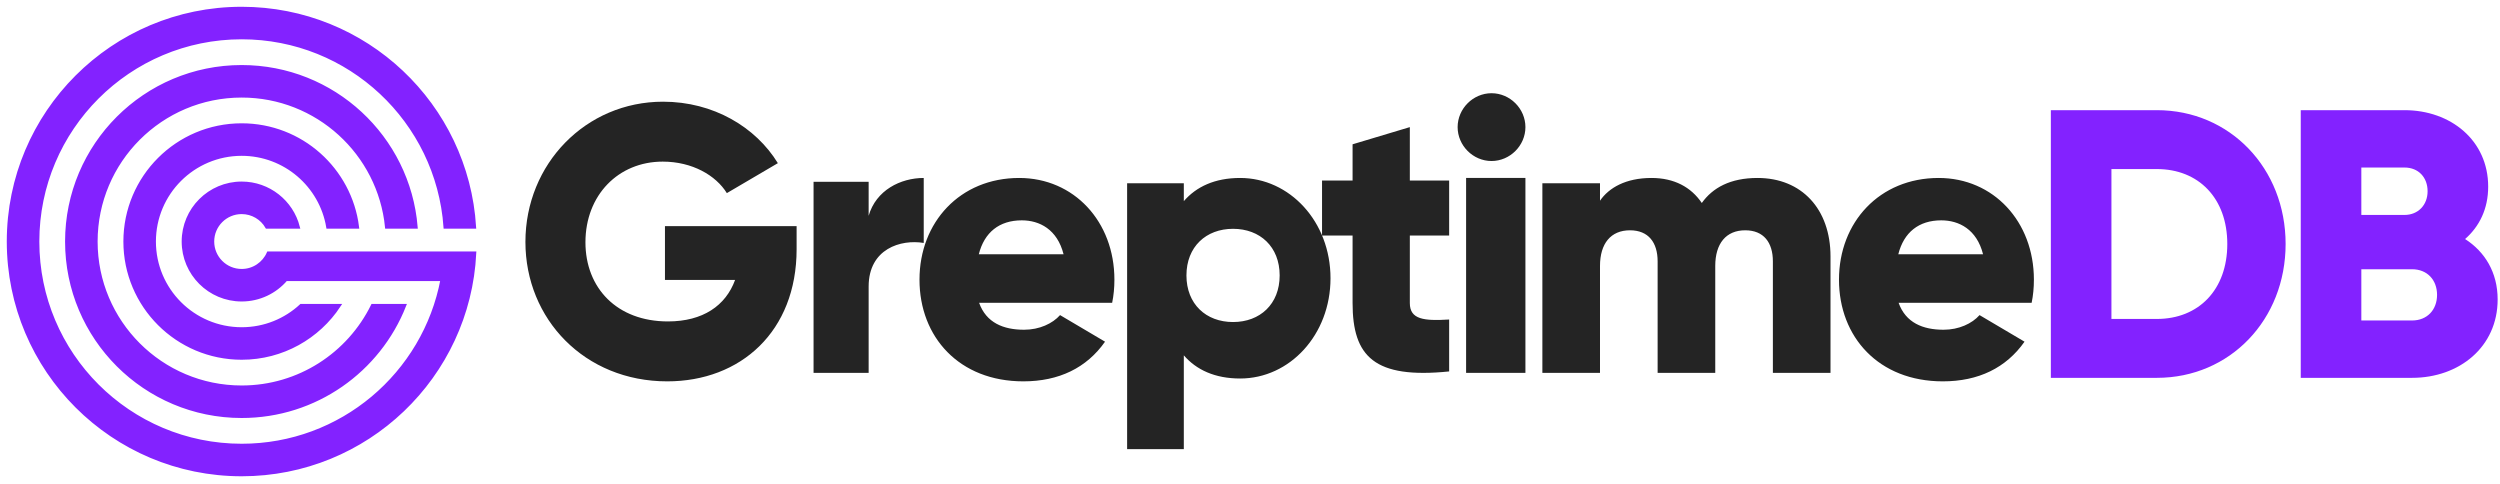
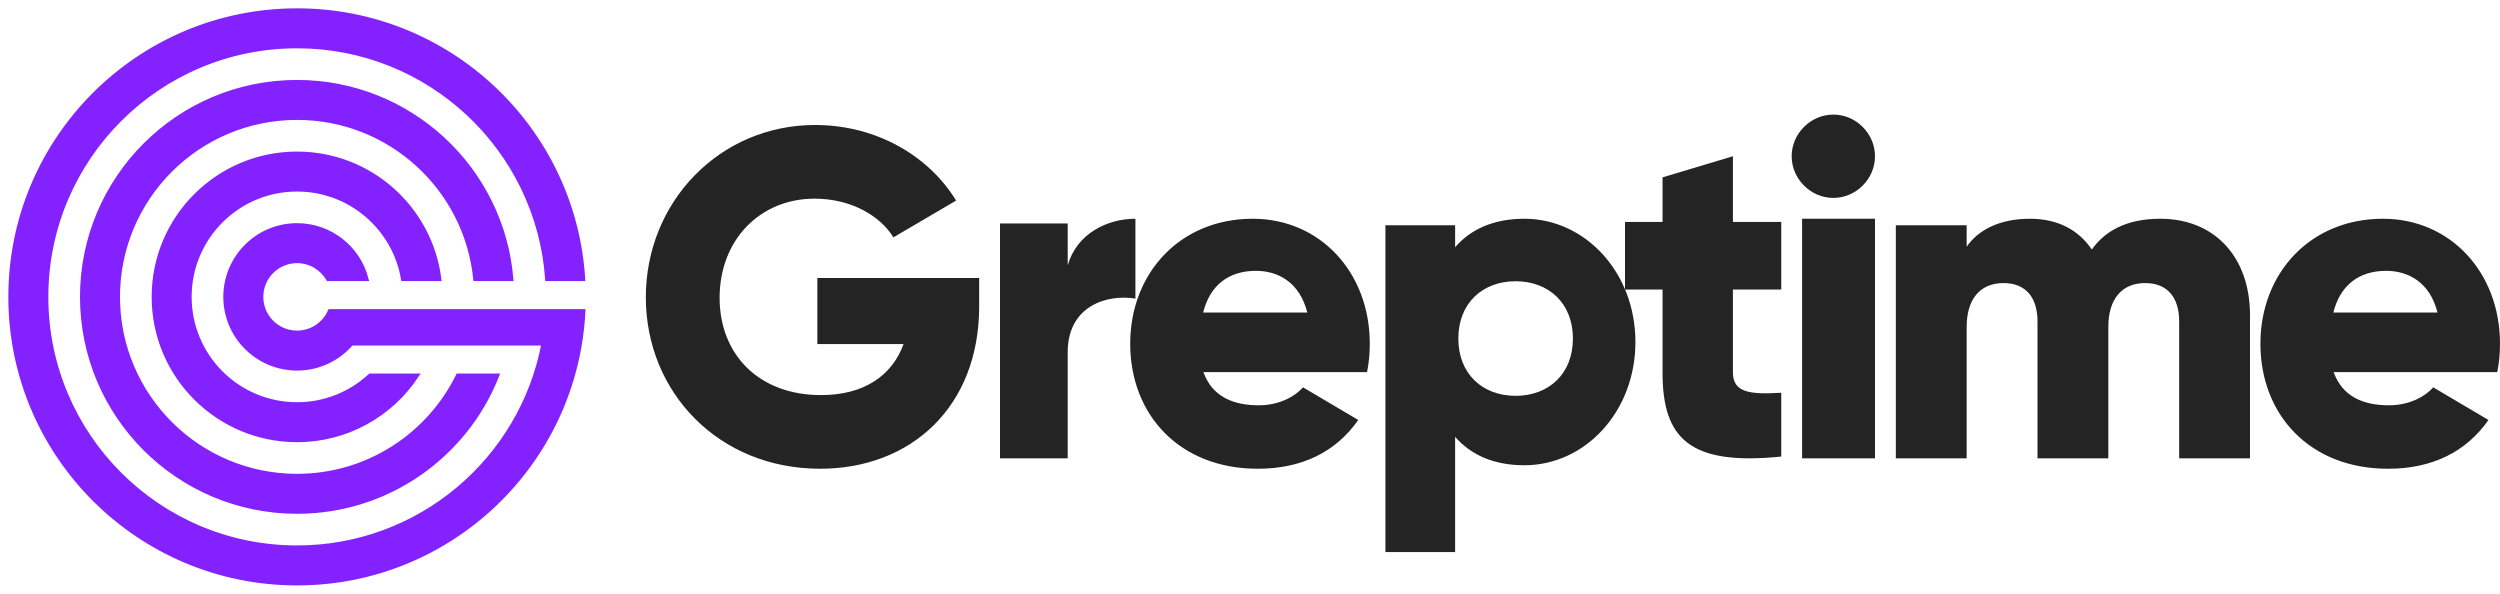
- <svg xmlns="http://www.w3.org/2000/svg" width="295px" height="57px" viewBox="0 0 295 57" version="1.1">
-   <g id="规范后1" stroke="none" stroke-width="1" fill="none" fill-rule="evenodd">
-     <g id="logo页面下载最新" transform="translate(-352, -867)">
-       <g id="编组-11备份-6" transform="translate(330, 828)">
-         <g id="编组-9备份" transform="translate(0, 20)">
-           <g id="logo-DB-浅-level" transform="translate(23, 20)">
-             <path d="M39.009,35.062 L34.532,35.062 C32.692,36.769 30.226,37.813 27.517,37.813 C21.818,37.813 17.198,33.195 17.198,27.5 C17.198,21.805 21.818,17.187 27.517,17.187 C32.63,17.187 36.874,20.904 37.693,25.781 L41.169,25.781 C40.322,18.998 34.533,13.75 27.517,13.75 C19.918,13.75 13.759,19.906 13.759,27.5 C13.759,35.093 19.918,41.25 27.517,41.25 C32.32,41.25 36.549,38.79 39.009,35.062 L39.009,35.062 Z M46.723,35.062 C43.705,42.712 36.244,48.124 27.517,48.124 C16.119,48.124 6.879,38.891 6.879,27.5 C6.879,16.109 16.119,6.875 27.517,6.875 C38.336,6.875 47.21,15.194 48.084,25.781 L44.63,25.781 C43.767,17.095 36.435,10.312 27.517,10.312 C18.019,10.312 10.319,18.007 10.319,27.5 C10.319,36.992 18.019,44.687 27.517,44.687 C34.3,44.687 40.166,40.763 42.965,35.062 L46.723,35.062 Z M27.517,55 C42.252,55 54.283,43.423 55,28.875 L30.67,28.875 C30.139,30.089 28.927,30.937 27.517,30.937 C25.617,30.937 24.077,29.398 24.077,27.5 C24.077,25.601 25.617,24.062 27.517,24.062 C28.79,24.062 29.902,24.754 30.496,25.781 L34.179,25.781 C33.416,22.816 30.722,20.624 27.517,20.624 C23.718,20.624 20.638,23.703 20.638,27.5 C20.638,31.297 23.718,34.375 27.517,34.375 C29.609,34.375 31.483,33.441 32.745,31.968 L51.18,31.968 C49.084,43.123 39.287,51.562 27.517,51.562 C14.219,51.562 3.44,40.789 3.44,27.5 C3.44,14.21 14.219,3.437 27.517,3.437 C40.236,3.437 50.652,13.294 51.534,25.781 L54.981,25.781 C54.094,11.394 42.137,0 27.517,0 C12.319,0 0,12.312 0,27.5 C0,42.688 12.319,55 27.517,55 L27.517,55 Z" id="Fill-2" stroke="#8322FF" stroke-width="0.4" fill="#8322FF" />
-             <path d="M223,29 C223.651,26.418 225.419,25 228.07,25 C230.163,25 232.256,26.063 233,29 L223,29 Z M223.033,34.727 L238.735,34.727 C238.912,33.864 239,32.955 239,32 C239,25.136 234.223,20 227.765,20 C220.777,20 216,25.227 216,32 C216,38.773 220.688,44 228.252,44 C232.454,44 235.727,42.409 237.894,39.318 L232.587,36.182 C231.702,37.182 230.154,37.909 228.34,37.909 C225.908,37.909 223.873,37.091 223.033,34.727 L223.033,34.727 Z M206.387,20 C203.168,20 201.083,21.163 199.813,22.953 C198.544,21.074 196.549,20 193.875,20 C190.837,20 188.843,21.163 187.8,22.685 L187.8,20.626 L181,20.626 L181,43 L187.8,43 L187.8,30.381 C187.8,27.741 189.069,26.175 191.336,26.175 C193.512,26.175 194.6,27.607 194.6,29.844 L194.6,43 L201.4,43 L201.4,30.381 C201.4,27.741 202.669,26.175 204.936,26.175 C207.112,26.175 208.2,27.607 208.2,29.844 L208.2,43 L215,43 L215,29.263 C215,23.669 211.6,20 206.387,20 L206.387,20 Z M172,43 L179,43 L179,20 L172,20 L172,43 Z M175,18 C177.178,18 179,16.178 179,14 C179,11.822 177.178,10 175,10 C172.822,10 171,11.822 171,14 C171,16.178 172.822,18 175,18 L175,18 Z M170,26.793 L170,20.306 L165.36,20.306 L165.36,14 L158.604,16.027 L158.604,20.306 L155,20.306 L155,26.793 L158.604,26.793 L158.604,34.766 C158.604,41.072 161.171,43.73 170,42.829 L170,36.703 C167.027,36.883 165.36,36.703 165.36,34.766 L165.36,26.793 L170,26.793 Z M144.5,37 C141.311,37 139,34.881 139,31.5 C139,28.119 141.311,26 144.5,26 C147.689,26 150,28.119 150,31.5 C150,34.881 147.689,37 144.5,37 L144.5,37 Z M145.338,20 C142.349,20 140.164,21.031 138.691,22.734 L138.691,20.627 L132,20.627 L132,52 L138.691,52 L138.691,40.93 C140.164,42.633 142.349,43.664 145.338,43.664 C151.182,43.664 156,38.51 156,31.832 C156,25.154 151.182,20 145.338,20 L145.338,20 Z M114.5,29 C115.151,26.418 116.919,25 119.57,25 C121.663,25 123.756,26.063 124.5,29 L114.5,29 Z M114.533,34.727 L130.235,34.727 C130.412,33.864 130.5,32.955 130.5,32 C130.5,25.136 125.723,20 119.265,20 C112.277,20 107.5,25.227 107.5,32 C107.5,38.773 112.188,44 119.752,44 C123.954,44 127.227,42.409 129.394,39.318 L124.087,36.182 C123.202,37.182 121.654,37.909 119.84,37.909 C117.408,37.909 115.373,37.091 114.533,34.727 L114.533,34.727 Z M101.5,24.465 L101.5,20.451 L95,20.451 L95,43 L101.5,43 L101.5,32.808 C101.5,28.343 105.313,27.216 108,27.667 L108,20 C105.27,20 102.367,21.443 101.5,24.465 L101.5,24.465 Z M93,25.687 L77.465,25.687 L77.465,32.033 L85.741,32.033 C84.635,35.07 81.935,36.929 77.819,36.929 C71.799,36.929 68.082,32.985 68.082,27.591 C68.082,22.015 71.976,18.071 77.199,18.071 C80.696,18.071 83.484,19.703 84.768,21.788 L90.787,18.253 C88.176,13.992 83.174,11 77.243,11 C68.126,11 61,18.343 61,27.545 C61,36.657 67.993,44 77.73,44 C86.405,44 93,38.107 93,28.407 L93,25.687 Z" id="Fill-4" fill="#242424" />
-             <path d="M283.624,36.817 L277.637,36.817 L277.637,30.77 L283.624,30.77 C285.412,30.77 286.573,32.034 286.573,33.794 C286.573,35.553 285.412,36.817 283.624,36.817 L283.624,36.817 Z M282.731,18.768 C284.384,18.768 285.456,19.941 285.456,21.566 C285.456,23.19 284.339,24.363 282.731,24.363 L277.637,24.363 L277.637,18.768 L282.731,18.768 Z M289.88,27.206 C291.578,25.717 292.605,23.641 292.605,21.024 C292.605,15.565 288.182,12 282.731,12 L270.488,12 L270.488,43.585 L283.624,43.585 C289.209,43.585 293.722,39.93 293.722,34.335 C293.722,31.131 292.203,28.695 289.88,27.206 L289.88,27.206 Z M253.511,36.636 L248.149,36.636 L248.149,18.949 L253.511,18.949 C258.426,18.949 261.821,22.378 261.821,27.792 C261.821,33.207 258.426,36.636 253.511,36.636 L253.511,36.636 Z M253.511,12 L241,12 L241,43.585 L253.511,43.585 C262.134,43.585 268.702,36.726 268.702,27.792 C268.702,18.858 262.134,12 253.511,12 L253.511,12 Z" id="Fill-4" fill="#8322FF" />
-           </g>
-         </g>
-       </g>
+ <svg xmlns="http://www.w3.org/2000/svg" width="240px" height="57px" viewBox="0 0 240 57" version="1.1">
+   <g id="页面-1" stroke="none" stroke-width="1" fill="none" fill-rule="evenodd">
+     <g id="logo-routine-level" transform="translate(1, 1)">
+       <path d="M39.009,35.062 L34.532,35.062 C32.692,36.769 30.226,37.813 27.517,37.813 C21.818,37.813 17.198,33.195 17.198,27.5 C17.198,21.805 21.818,17.187 27.517,17.187 C32.63,17.187 36.874,20.904 37.693,25.781 L41.169,25.781 C40.322,18.998 34.533,13.75 27.517,13.75 C19.918,13.75 13.759,19.906 13.759,27.5 C13.759,35.093 19.918,41.25 27.517,41.25 C32.32,41.25 36.549,38.79 39.009,35.062 L39.009,35.062 Z M46.723,35.062 C43.705,42.712 36.244,48.124 27.517,48.124 C16.119,48.124 6.879,38.891 6.879,27.5 C6.879,16.109 16.119,6.875 27.517,6.875 C38.336,6.875 47.21,15.194 48.084,25.781 L44.63,25.781 C43.767,17.095 36.435,10.312 27.517,10.312 C18.019,10.312 10.319,18.007 10.319,27.5 C10.319,36.992 18.019,44.687 27.517,44.687 C34.3,44.687 40.166,40.763 42.965,35.062 L46.723,35.062 Z M27.517,55 C42.252,55 54.283,43.423 55,28.875 L30.67,28.875 C30.139,30.089 28.927,30.937 27.517,30.937 C25.617,30.937 24.077,29.398 24.077,27.5 C24.077,25.601 25.617,24.062 27.517,24.062 C28.79,24.062 29.902,24.754 30.496,25.781 L34.179,25.781 C33.416,22.816 30.722,20.624 27.517,20.624 C23.718,20.624 20.638,23.703 20.638,27.5 C20.638,31.297 23.718,34.375 27.517,34.375 C29.609,34.375 31.483,33.441 32.745,31.968 L51.18,31.968 C49.084,43.123 39.287,51.562 27.517,51.562 C14.219,51.562 3.44,40.789 3.44,27.5 C3.44,14.21 14.219,3.437 27.517,3.437 C40.236,3.437 50.652,13.294 51.534,25.781 L54.981,25.781 C54.094,11.394 42.137,0 27.517,0 C12.319,0 0,12.312 0,27.5 C0,42.688 12.319,55 27.517,55 L27.517,55 Z" id="Fill-2" stroke="#8322FF" stroke-width="0.4" fill="#8322FF" />
+       <path d="M223,29 C223.651,26.418 225.419,25 228.07,25 C230.163,25 232.256,26.063 233,29 L223,29 Z M223.033,34.727 L238.735,34.727 C238.912,33.864 239,32.955 239,32 C239,25.136 234.223,20 227.765,20 C220.777,20 216,25.227 216,32 C216,38.773 220.688,44 228.252,44 C232.454,44 235.727,42.409 237.894,39.318 L232.587,36.182 C231.702,37.182 230.154,37.909 228.34,37.909 C225.908,37.909 223.873,37.091 223.033,34.727 L223.033,34.727 Z M206.387,20 C203.168,20 201.083,21.163 199.813,22.953 C198.544,21.074 196.549,20 193.875,20 C190.837,20 188.843,21.163 187.8,22.685 L187.8,20.626 L181,20.626 L181,43 L187.8,43 L187.8,30.381 C187.8,27.741 189.069,26.175 191.336,26.175 C193.512,26.175 194.6,27.607 194.6,29.844 L194.6,43 L201.4,43 L201.4,30.381 C201.4,27.741 202.669,26.175 204.936,26.175 C207.112,26.175 208.2,27.607 208.2,29.844 L208.2,43 L215,43 L215,29.263 C215,23.669 211.6,20 206.387,20 L206.387,20 Z M172,43 L179,43 L179,20 L172,20 L172,43 Z M175,18 C177.178,18 179,16.178 179,14 C179,11.822 177.178,10 175,10 C172.822,10 171,11.822 171,14 C171,16.178 172.822,18 175,18 L175,18 Z M170,26.793 L170,20.306 L165.36,20.306 L165.36,14 L158.604,16.027 L158.604,20.306 L155,20.306 L155,26.793 L158.604,26.793 L158.604,34.766 C158.604,41.072 161.171,43.73 170,42.829 L170,36.703 C167.027,36.883 165.36,36.703 165.36,34.766 L165.36,26.793 L170,26.793 Z M144.5,37 C141.311,37 139,34.881 139,31.5 C139,28.119 141.311,26 144.5,26 C147.689,26 150,28.119 150,31.5 C150,34.881 147.689,37 144.5,37 L144.5,37 Z M145.338,20 C142.349,20 140.164,21.031 138.691,22.734 L138.691,20.627 L132,20.627 L132,52 L138.691,52 L138.691,40.93 C140.164,42.633 142.349,43.664 145.338,43.664 C151.182,43.664 156,38.51 156,31.832 C156,25.154 151.182,20 145.338,20 L145.338,20 Z M114.5,29 C115.151,26.418 116.919,25 119.57,25 C121.663,25 123.756,26.063 124.5,29 L114.5,29 Z M114.533,34.727 L130.235,34.727 C130.412,33.864 130.5,32.955 130.5,32 C130.5,25.136 125.723,20 119.265,20 C112.277,20 107.5,25.227 107.5,32 C107.5,38.773 112.188,44 119.752,44 C123.954,44 127.227,42.409 129.394,39.318 L124.087,36.182 C123.202,37.182 121.654,37.909 119.84,37.909 C117.408,37.909 115.373,37.091 114.533,34.727 L114.533,34.727 Z M101.5,24.465 L101.5,20.451 L95,20.451 L95,43 L101.5,43 L101.5,32.808 C101.5,28.343 105.313,27.216 108,27.667 L108,20 C105.27,20 102.367,21.443 101.5,24.465 L101.5,24.465 Z M93,25.687 L77.465,25.687 L77.465,32.033 L85.741,32.033 C84.635,35.07 81.935,36.929 77.819,36.929 C71.799,36.929 68.082,32.985 68.082,27.591 C68.082,22.015 71.976,18.071 77.199,18.071 C80.696,18.071 83.484,19.703 84.768,21.788 L90.787,18.253 C88.176,13.992 83.174,11 77.243,11 C68.126,11 61,18.343 61,27.545 C61,36.657 67.993,44 77.73,44 C86.405,44 93,38.107 93,28.407 L93,25.687 Z" id="Fill-4" fill="#242424" />
    </g>
  </g>
</svg>
